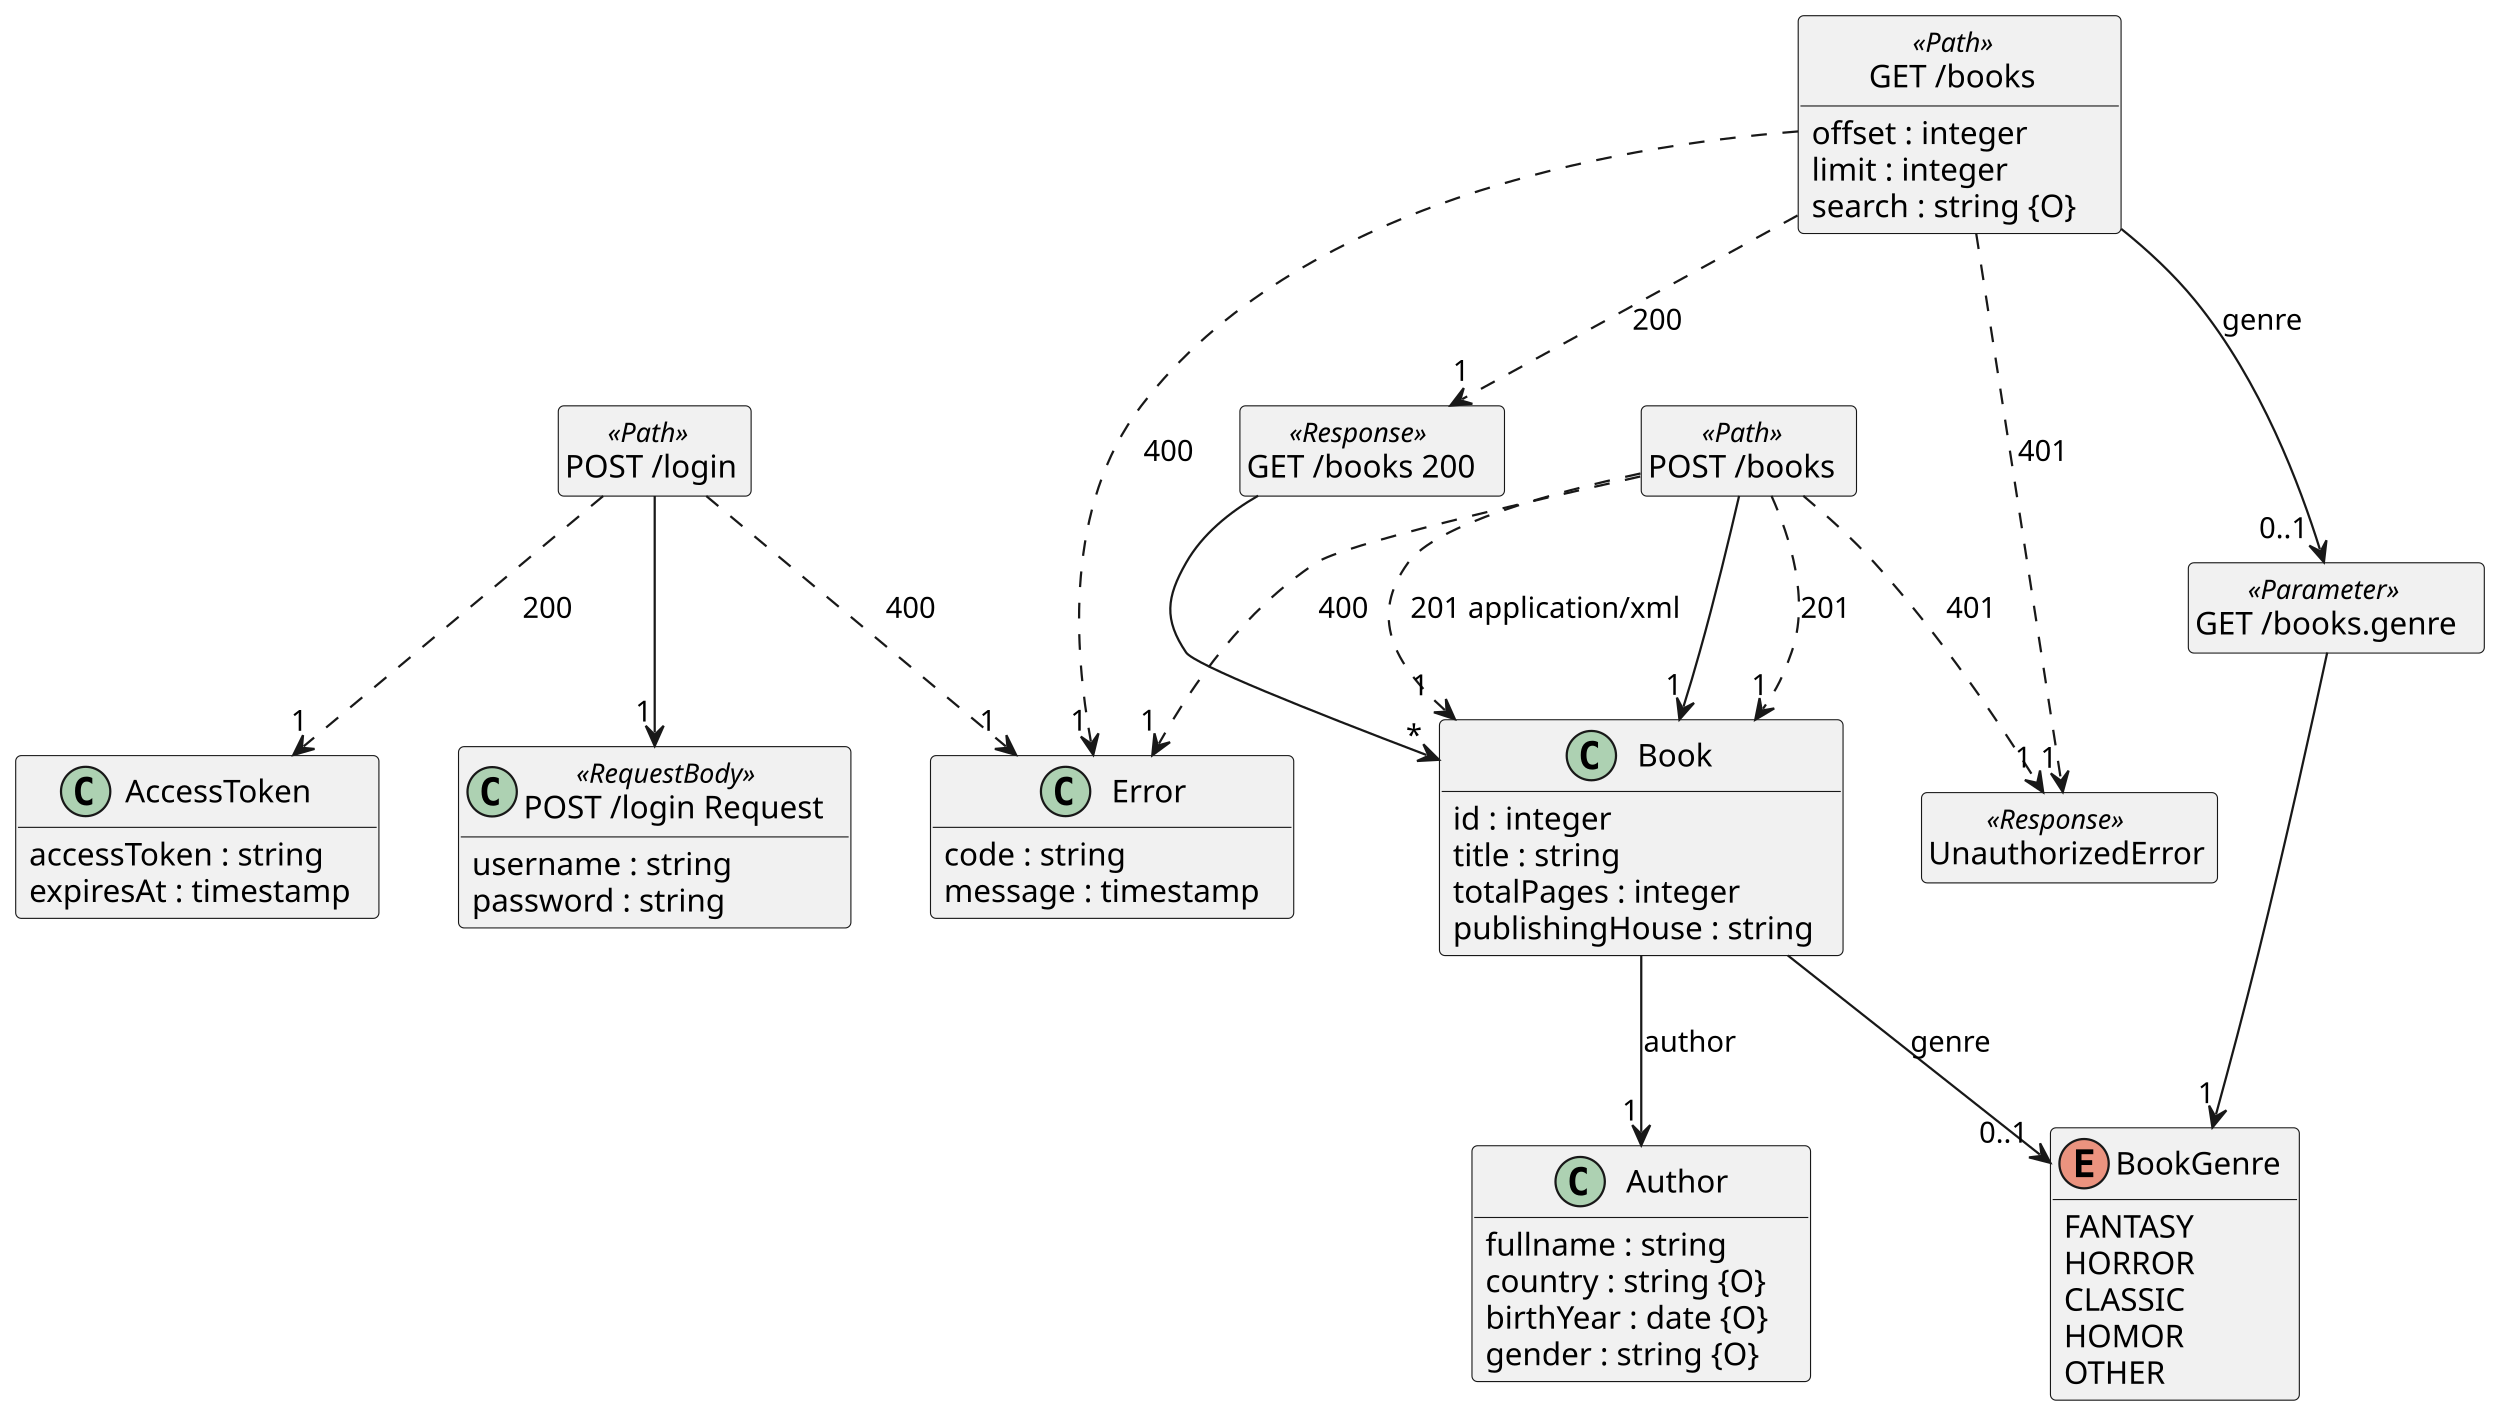
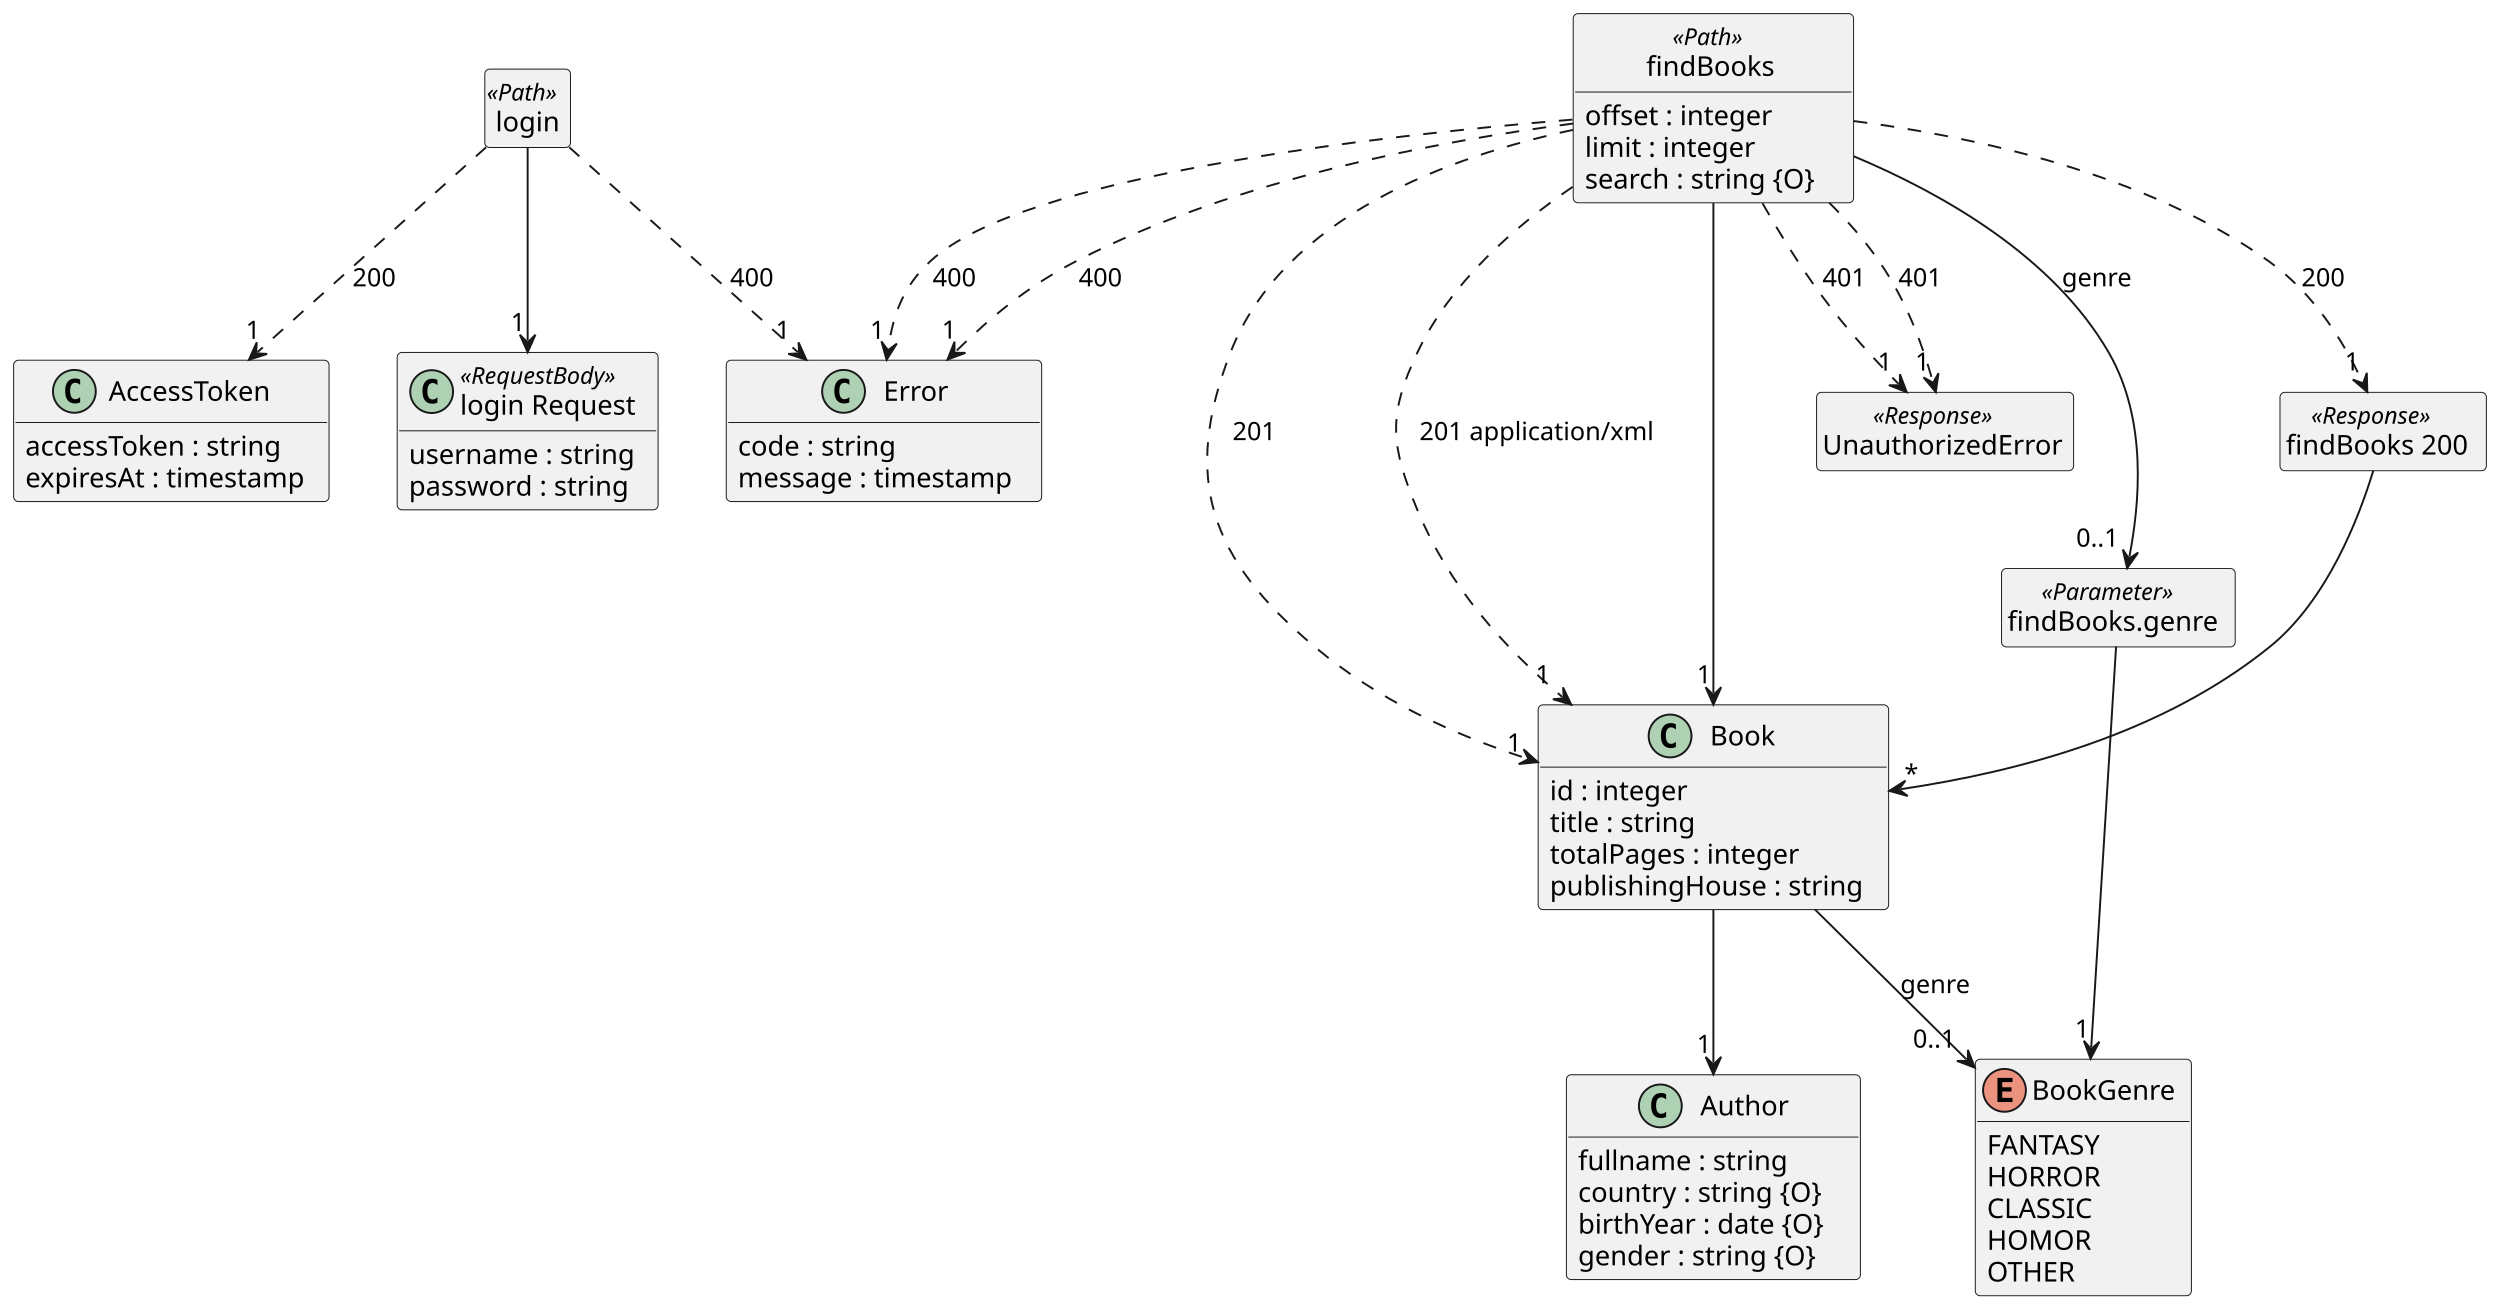
- <svg xmlns="http://www.w3.org/2000/svg" contentStyleType="text/css" height="631px" preserveAspectRatio="none" style="width:1115px;height:631px;background:#FFFFFF;" version="1.1" viewBox="0 0 1115 631" width="1115px" zoomAndPan="magnify">
+ <svg xmlns="http://www.w3.org/2000/svg" contentStyleType="text/css" height="672px" preserveAspectRatio="none" style="width:1284px;height:672px;background:#FFFFFF;" version="1.1" viewBox="0 0 1284 672" width="1284px" zoomAndPan="magnify">
  <defs />
  <g>
    <g id="elem_AccessToken">
-       <rect codeLine="8" fill="#F1F1F1" height="72.594" id="AccessToken" rx="2.5" ry="2.5" style="stroke:#181818;stroke-width:0.5;" width="162" x="7" y="337" />
-       <ellipse cx="38.2" cy="353" fill="#ADD1B2" rx="11" ry="11" style="stroke:#181818;stroke-width:1.0;" />
-       <path d="M41.169,358.641 Q40.591,358.938 39.95,359.078 Q39.309,359.234 38.606,359.234 Q36.106,359.234 34.778,357.594 Q33.466,355.938 33.466,352.812 Q33.466,349.688 34.778,348.031 Q36.106,346.375 38.606,346.375 Q39.309,346.375 39.95,346.531 Q40.606,346.688 41.169,346.984 L41.169,349.703 Q40.544,349.125 39.95,348.859 Q39.356,348.578 38.731,348.578 Q37.388,348.578 36.7,349.656 Q36.013,350.719 36.013,352.812 Q36.013,354.906 36.7,355.984 Q37.388,357.047 38.731,357.047 Q39.356,357.047 39.95,356.781 Q40.544,356.5 41.169,355.922 L41.169,358.641 Z " fill="#000000" />
-       <text fill="#000000" font-family="sans-serif" font-size="14" lengthAdjust="spacing" textLength="94" x="55.8" y="357.847">AccessToken</text>
-       <line style="stroke:#181818;stroke-width:0.5;" x1="8" x2="168" y1="369" y2="369" />
-       <text fill="#000000" font-family="sans-serif" font-size="14" lengthAdjust="spacing" textLength="145" x="13" y="385.995">accessToken : string</text>
-       <text fill="#000000" font-family="sans-serif" font-size="14" lengthAdjust="spacing" textLength="150" x="13" y="402.292">expiresAt : timestamp</text>
+       <rect codeLine="8" fill="#F1F1F1" height="72.594" id="AccessToken" rx="2.5" ry="2.5" style="stroke:#181818;stroke-width:0.5;" width="162" x="7" y="185" />
+       <ellipse cx="38.2" cy="201" fill="#ADD1B2" rx="11" ry="11" style="stroke:#181818;stroke-width:1.0;" />
+       <path d="M41.169,206.641 Q40.591,206.938 39.95,207.078 Q39.309,207.234 38.606,207.234 Q36.106,207.234 34.778,205.594 Q33.466,203.938 33.466,200.812 Q33.466,197.688 34.778,196.031 Q36.106,194.375 38.606,194.375 Q39.309,194.375 39.95,194.531 Q40.606,194.688 41.169,194.984 L41.169,197.703 Q40.544,197.125 39.95,196.859 Q39.356,196.578 38.731,196.578 Q37.388,196.578 36.7,197.656 Q36.013,198.719 36.013,200.812 Q36.013,202.906 36.7,203.984 Q37.388,205.047 38.731,205.047 Q39.356,205.047 39.95,204.781 Q40.544,204.5 41.169,203.922 L41.169,206.641 Z " fill="#000000" />
+       <text fill="#000000" font-family="sans-serif" font-size="14" lengthAdjust="spacing" textLength="94" x="55.8" y="205.847">AccessToken</text>
+       <line style="stroke:#181818;stroke-width:0.5;" x1="8" x2="168" y1="217" y2="217" />
+       <text fill="#000000" font-family="sans-serif" font-size="14" lengthAdjust="spacing" textLength="145" x="13" y="233.995">accessToken : string</text>
+       <text fill="#000000" font-family="sans-serif" font-size="14" lengthAdjust="spacing" textLength="150" x="13" y="250.292">expiresAt : timestamp</text>
    </g>
    <g id="elem_Error">
-       <rect codeLine="13" fill="#F1F1F1" height="72.594" id="Error" rx="2.5" ry="2.5" style="stroke:#181818;stroke-width:0.5;" width="162" x="415" y="337" />
-       <ellipse cx="475.25" cy="353" fill="#ADD1B2" rx="11" ry="11" style="stroke:#181818;stroke-width:1.0;" />
-       <path d="M478.219,358.641 Q477.641,358.938 477,359.078 Q476.359,359.234 475.656,359.234 Q473.156,359.234 471.828,357.594 Q470.516,355.938 470.516,352.812 Q470.516,349.688 471.828,348.031 Q473.156,346.375 475.656,346.375 Q476.359,346.375 477,346.531 Q477.656,346.688 478.219,346.984 L478.219,349.703 Q477.594,349.125 477,348.859 Q476.406,348.578 475.781,348.578 Q474.438,348.578 473.75,349.656 Q473.062,350.719 473.062,352.812 Q473.062,354.906 473.75,355.984 Q474.438,357.047 475.781,357.047 Q476.406,357.047 477,356.781 Q477.594,356.5 478.219,355.922 L478.219,358.641 Z " fill="#000000" />
-       <text fill="#000000" font-family="sans-serif" font-size="14" lengthAdjust="spacing" textLength="33" x="495.75" y="357.847">Error</text>
-       <line style="stroke:#181818;stroke-width:0.5;" x1="416" x2="576" y1="369" y2="369" />
-       <text fill="#000000" font-family="sans-serif" font-size="14" lengthAdjust="spacing" textLength="87" x="421" y="385.995">code : string</text>
-       <text fill="#000000" font-family="sans-serif" font-size="14" lengthAdjust="spacing" textLength="150" x="421" y="402.292">message : timestamp</text>
+       <rect codeLine="13" fill="#F1F1F1" height="72.594" id="Error" rx="2.5" ry="2.5" style="stroke:#181818;stroke-width:0.5;" width="162" x="373" y="185" />
+       <ellipse cx="433.25" cy="201" fill="#ADD1B2" rx="11" ry="11" style="stroke:#181818;stroke-width:1.0;" />
+       <path d="M436.219,206.641 Q435.641,206.938 435,207.078 Q434.359,207.234 433.656,207.234 Q431.156,207.234 429.828,205.594 Q428.516,203.938 428.516,200.812 Q428.516,197.688 429.828,196.031 Q431.156,194.375 433.656,194.375 Q434.359,194.375 435,194.531 Q435.656,194.688 436.219,194.984 L436.219,197.703 Q435.594,197.125 435,196.859 Q434.406,196.578 433.781,196.578 Q432.438,196.578 431.75,197.656 Q431.062,198.719 431.062,200.812 Q431.062,202.906 431.75,203.984 Q432.438,205.047 433.781,205.047 Q434.406,205.047 435,204.781 Q435.594,204.5 436.219,203.922 L436.219,206.641 Z " fill="#000000" />
+       <text fill="#000000" font-family="sans-serif" font-size="14" lengthAdjust="spacing" textLength="33" x="453.75" y="205.847">Error</text>
+       <line style="stroke:#181818;stroke-width:0.5;" x1="374" x2="534" y1="217" y2="217" />
+       <text fill="#000000" font-family="sans-serif" font-size="14" lengthAdjust="spacing" textLength="87" x="379" y="233.995">code : string</text>
+       <text fill="#000000" font-family="sans-serif" font-size="14" lengthAdjust="spacing" textLength="150" x="379" y="250.292">message : timestamp</text>
    </g>
    <g id="elem_Author">
-       <rect codeLine="18" fill="#F1F1F1" height="105.188" id="Author" rx="2.5" ry="2.5" style="stroke:#181818;stroke-width:0.5;" width="151" x="656.5" y="511" />
-       <ellipse cx="704.75" cy="527" fill="#ADD1B2" rx="11" ry="11" style="stroke:#181818;stroke-width:1.0;" />
-       <path d="M707.719,532.641 Q707.141,532.938 706.5,533.078 Q705.859,533.234 705.156,533.234 Q702.656,533.234 701.328,531.594 Q700.016,529.938 700.016,526.812 Q700.016,523.688 701.328,522.031 Q702.656,520.375 705.156,520.375 Q705.859,520.375 706.5,520.531 Q707.156,520.688 707.719,520.984 L707.719,523.703 Q707.094,523.125 706.5,522.859 Q705.906,522.578 705.281,522.578 Q703.938,522.578 703.25,523.656 Q702.562,524.719 702.562,526.812 Q702.562,528.906 703.25,529.984 Q703.938,531.047 705.281,531.047 Q705.906,531.047 706.5,530.781 Q707.094,530.5 707.719,529.922 L707.719,532.641 Z " fill="#000000" />
-       <text fill="#000000" font-family="sans-serif" font-size="14" lengthAdjust="spacing" textLength="46" x="725.25" y="531.847">Author</text>
-       <line style="stroke:#181818;stroke-width:0.5;" x1="657.5" x2="806.5" y1="543" y2="543" />
-       <text fill="#000000" font-family="sans-serif" font-size="14" lengthAdjust="spacing" textLength="110" x="662.5" y="559.995">fullname : string</text>
-       <text fill="#000000" font-family="sans-serif" font-size="14" lengthAdjust="spacing" textLength="137" x="662.5" y="576.292">country : string {O}</text>
-       <text fill="#000000" font-family="sans-serif" font-size="14" lengthAdjust="spacing" textLength="139" x="662.5" y="592.589">birthYear : date {O}</text>
-       <text fill="#000000" font-family="sans-serif" font-size="14" lengthAdjust="spacing" textLength="135" x="662.5" y="608.886">gender : string {O}</text>
+       <rect codeLine="18" fill="#F1F1F1" height="105.188" id="Author" rx="2.5" ry="2.5" style="stroke:#181818;stroke-width:0.5;" width="151" x="804.5" y="552" />
+       <ellipse cx="852.75" cy="568" fill="#ADD1B2" rx="11" ry="11" style="stroke:#181818;stroke-width:1.0;" />
+       <path d="M855.719,573.641 Q855.141,573.938 854.5,574.078 Q853.859,574.234 853.156,574.234 Q850.656,574.234 849.328,572.594 Q848.016,570.938 848.016,567.812 Q848.016,564.688 849.328,563.031 Q850.656,561.375 853.156,561.375 Q853.859,561.375 854.5,561.531 Q855.156,561.688 855.719,561.984 L855.719,564.703 Q855.094,564.125 854.5,563.859 Q853.906,563.578 853.281,563.578 Q851.938,563.578 851.25,564.656 Q850.562,565.719 850.562,567.812 Q850.562,569.906 851.25,570.984 Q851.938,572.047 853.281,572.047 Q853.906,572.047 854.5,571.781 Q855.094,571.5 855.719,570.922 L855.719,573.641 Z " fill="#000000" />
+       <text fill="#000000" font-family="sans-serif" font-size="14" lengthAdjust="spacing" textLength="46" x="873.25" y="572.847">Author</text>
+       <line style="stroke:#181818;stroke-width:0.5;" x1="805.5" x2="954.5" y1="584" y2="584" />
+       <text fill="#000000" font-family="sans-serif" font-size="14" lengthAdjust="spacing" textLength="110" x="810.5" y="600.995">fullname : string</text>
+       <text fill="#000000" font-family="sans-serif" font-size="14" lengthAdjust="spacing" textLength="137" x="810.5" y="617.292">country : string {O}</text>
+       <text fill="#000000" font-family="sans-serif" font-size="14" lengthAdjust="spacing" textLength="139" x="810.5" y="633.589">birthYear : date {O}</text>
+       <text fill="#000000" font-family="sans-serif" font-size="14" lengthAdjust="spacing" textLength="135" x="810.5" y="649.886">gender : string {O}</text>
    </g>
    <g id="elem_BookGenre">
-       <rect codeLine="25" fill="#F1F1F1" height="121.484" id="BookGenre" rx="2.5" ry="2.5" style="stroke:#181818;stroke-width:0.5;" width="111" x="914.5" y="503" />
-       <ellipse cx="929.5" cy="519" fill="#EB937F" rx="11" ry="11" style="stroke:#181818;stroke-width:1.0;" />
-       <path d="M933.609,525 L925.891,525 L925.891,512.609 L933.609,512.609 L933.609,514.766 L928.344,514.766 L928.344,517.438 L933.109,517.438 L933.109,519.594 L928.344,519.594 L928.344,522.844 L933.609,522.844 L933.609,525 Z " fill="#000000" />
-       <text fill="#000000" font-family="sans-serif" font-size="14" lengthAdjust="spacing" textLength="79" x="943.5" y="523.847">BookGenre</text>
-       <line style="stroke:#181818;stroke-width:0.5;" x1="915.5" x2="1024.5" y1="535" y2="535" />
-       <text fill="#000000" font-family="sans-serif" font-size="14" lengthAdjust="spacing" textLength="63" x="920.5" y="551.995">FANTASY</text>
-       <text fill="#000000" font-family="sans-serif" font-size="14" lengthAdjust="spacing" textLength="62" x="920.5" y="568.292">HORROR</text>
-       <text fill="#000000" font-family="sans-serif" font-size="14" lengthAdjust="spacing" textLength="57" x="920.5" y="584.589">CLASSIC</text>
-       <text fill="#000000" font-family="sans-serif" font-size="14" lengthAdjust="spacing" textLength="54" x="920.5" y="600.886">HOMOR</text>
-       <text fill="#000000" font-family="sans-serif" font-size="14" lengthAdjust="spacing" textLength="49" x="920.5" y="617.183">OTHER</text>
+       <rect codeLine="25" fill="#F1F1F1" height="121.484" id="BookGenre" rx="2.5" ry="2.5" style="stroke:#181818;stroke-width:0.5;" width="111" x="1014.5" y="544" />
+       <ellipse cx="1029.5" cy="560" fill="#EB937F" rx="11" ry="11" style="stroke:#181818;stroke-width:1.0;" />
+       <path d="M1033.609,566 L1025.891,566 L1025.891,553.609 L1033.609,553.609 L1033.609,555.766 L1028.344,555.766 L1028.344,558.438 L1033.109,558.438 L1033.109,560.594 L1028.344,560.594 L1028.344,563.844 L1033.609,563.844 L1033.609,566 Z " fill="#000000" />
+       <text fill="#000000" font-family="sans-serif" font-size="14" lengthAdjust="spacing" textLength="79" x="1043.5" y="564.847">BookGenre</text>
+       <line style="stroke:#181818;stroke-width:0.5;" x1="1015.5" x2="1124.5" y1="576" y2="576" />
+       <text fill="#000000" font-family="sans-serif" font-size="14" lengthAdjust="spacing" textLength="63" x="1020.5" y="592.995">FANTASY</text>
+       <text fill="#000000" font-family="sans-serif" font-size="14" lengthAdjust="spacing" textLength="62" x="1020.5" y="609.292">HORROR</text>
+       <text fill="#000000" font-family="sans-serif" font-size="14" lengthAdjust="spacing" textLength="57" x="1020.5" y="625.589">CLASSIC</text>
+       <text fill="#000000" font-family="sans-serif" font-size="14" lengthAdjust="spacing" textLength="54" x="1020.5" y="641.886">HOMOR</text>
+       <text fill="#000000" font-family="sans-serif" font-size="14" lengthAdjust="spacing" textLength="49" x="1020.5" y="658.183">OTHER</text>
    </g>
    <g id="elem_Book">
-       <rect codeLine="33" fill="#F1F1F1" height="105.188" id="Book" rx="2.5" ry="2.5" style="stroke:#181818;stroke-width:0.5;" width="180" x="642" y="321" />
-       <ellipse cx="709.75" cy="337" fill="#ADD1B2" rx="11" ry="11" style="stroke:#181818;stroke-width:1.0;" />
-       <path d="M712.719,342.641 Q712.141,342.938 711.5,343.078 Q710.859,343.234 710.156,343.234 Q707.656,343.234 706.328,341.594 Q705.016,339.938 705.016,336.812 Q705.016,333.688 706.328,332.031 Q707.656,330.375 710.156,330.375 Q710.859,330.375 711.5,330.531 Q712.156,330.688 712.719,330.984 L712.719,333.703 Q712.094,333.125 711.5,332.859 Q710.906,332.578 710.281,332.578 Q708.938,332.578 708.25,333.656 Q707.562,334.719 707.562,336.812 Q707.562,338.906 708.25,339.984 Q708.938,341.047 710.281,341.047 Q710.906,341.047 711.5,340.781 Q712.094,340.5 712.719,339.922 L712.719,342.641 Z " fill="#000000" />
-       <text fill="#000000" font-family="sans-serif" font-size="14" lengthAdjust="spacing" textLength="36" x="730.25" y="341.847">Book</text>
-       <line style="stroke:#181818;stroke-width:0.5;" x1="643" x2="821" y1="353" y2="353" />
-       <text fill="#000000" font-family="sans-serif" font-size="14" lengthAdjust="spacing" textLength="74" x="648" y="369.995">id : integer</text>
-       <text fill="#000000" font-family="sans-serif" font-size="14" lengthAdjust="spacing" textLength="77" x="648" y="386.292">title : string</text>
-       <text fill="#000000" font-family="sans-serif" font-size="14" lengthAdjust="spacing" textLength="135" x="648" y="402.589">totalPages : integer</text>
-       <text fill="#000000" font-family="sans-serif" font-size="14" lengthAdjust="spacing" textLength="168" x="648" y="418.886">publishingHouse : string</text>
+       <rect codeLine="33" fill="#F1F1F1" height="105.188" id="Book" rx="2.5" ry="2.5" style="stroke:#181818;stroke-width:0.5;" width="180" x="790" y="362" />
+       <ellipse cx="857.75" cy="378" fill="#ADD1B2" rx="11" ry="11" style="stroke:#181818;stroke-width:1.0;" />
+       <path d="M860.719,383.641 Q860.141,383.938 859.5,384.078 Q858.859,384.234 858.156,384.234 Q855.656,384.234 854.328,382.594 Q853.016,380.938 853.016,377.812 Q853.016,374.688 854.328,373.031 Q855.656,371.375 858.156,371.375 Q858.859,371.375 859.5,371.531 Q860.156,371.688 860.719,371.984 L860.719,374.703 Q860.094,374.125 859.5,373.859 Q858.906,373.578 858.281,373.578 Q856.938,373.578 856.25,374.656 Q855.562,375.719 855.562,377.812 Q855.562,379.906 856.25,380.984 Q856.938,382.047 858.281,382.047 Q858.906,382.047 859.5,381.781 Q860.094,381.5 860.719,380.922 L860.719,383.641 Z " fill="#000000" />
+       <text fill="#000000" font-family="sans-serif" font-size="14" lengthAdjust="spacing" textLength="36" x="878.25" y="382.847">Book</text>
+       <line style="stroke:#181818;stroke-width:0.5;" x1="791" x2="969" y1="394" y2="394" />
+       <text fill="#000000" font-family="sans-serif" font-size="14" lengthAdjust="spacing" textLength="74" x="796" y="410.995">id : integer</text>
+       <text fill="#000000" font-family="sans-serif" font-size="14" lengthAdjust="spacing" textLength="77" x="796" y="427.292">title : string</text>
+       <text fill="#000000" font-family="sans-serif" font-size="14" lengthAdjust="spacing" textLength="135" x="796" y="443.589">totalPages : integer</text>
+       <text fill="#000000" font-family="sans-serif" font-size="14" lengthAdjust="spacing" textLength="168" x="796" y="459.886">publishingHouse : string</text>
    </g>
    <g id="elem_UnauthorizedError">
-       <rect codeLine="40" fill="#F1F1F1" height="40.266" id="UnauthorizedError" rx="2.5" ry="2.5" style="stroke:#181818;stroke-width:0.5;" width="132" x="857" y="353.5" />
-       <text fill="#000000" font-family="sans-serif" font-size="12" font-style="italic" lengthAdjust="spacing" textLength="74" x="886" y="369.639">«Response»</text>
-       <text fill="#000000" font-family="sans-serif" font-size="14" lengthAdjust="spacing" textLength="126" x="860" y="385.464">UnauthorizedError</text>
+       <rect codeLine="40" fill="#F1F1F1" height="40.266" id="UnauthorizedError" rx="2.5" ry="2.5" style="stroke:#181818;stroke-width:0.5;" width="132" x="933" y="201.5" />
+       <text fill="#000000" font-family="sans-serif" font-size="12" font-style="italic" lengthAdjust="spacing" textLength="74" x="962" y="217.639">«Response»</text>
+       <text fill="#000000" font-family="sans-serif" font-size="14" lengthAdjust="spacing" textLength="126" x="936" y="233.464">UnauthorizedError</text>
    </g>
-     <g id="elem_POST /login">
-       <rect codeLine="43" fill="#F1F1F1" height="40.266" id="POST /login" rx="2.5" ry="2.5" style="stroke:#181818;stroke-width:0.5;" width="86" x="249" y="181" />
-       <text fill="#000000" font-family="sans-serif" font-size="12" font-style="italic" lengthAdjust="spacing" textLength="42" x="271" y="197.139">«Path»</text>
-       <text fill="#000000" font-family="sans-serif" font-size="14" lengthAdjust="spacing" textLength="80" x="252" y="212.964">POST /login</text>
+     <g id="elem_login">
+       <rect codeLine="43" fill="#F1F1F1" height="40.266" id="login" rx="2.5" ry="2.5" style="stroke:#181818;stroke-width:0.5;" width="44" x="249" y="35.5" />
+       <text fill="#000000" font-family="sans-serif" font-size="12" font-style="italic" lengthAdjust="spacing" textLength="42" x="250" y="51.639">«Path»</text>
+       <text fill="#000000" font-family="sans-serif" font-size="14" lengthAdjust="spacing" textLength="33" x="254.5" y="67.464">login</text>
    </g>
-     <g id="elem_POST /login Request">
-       <rect codeLine="46" fill="#F1F1F1" height="80.859" id="POST /login Request" rx="2.5" ry="2.5" style="stroke:#181818;stroke-width:0.5;" width="175" x="204.5" y="333" />
-       <ellipse cx="219.5" cy="353.133" fill="#ADD1B2" rx="11" ry="11" style="stroke:#181818;stroke-width:1.0;" />
-       <path d="M222.469,358.773 Q221.891,359.07 221.25,359.211 Q220.609,359.367 219.906,359.367 Q217.406,359.367 216.078,357.727 Q214.766,356.07 214.766,352.945 Q214.766,349.82 216.078,348.164 Q217.406,346.508 219.906,346.508 Q220.609,346.508 221.25,346.664 Q221.906,346.82 222.469,347.117 L222.469,349.836 Q221.844,349.258 221.25,348.992 Q220.656,348.711 220.031,348.711 Q218.688,348.711 218,349.789 Q217.312,350.852 217.312,352.945 Q217.312,355.039 218,356.117 Q218.688,357.18 220.031,357.18 Q220.656,357.18 221.25,356.914 Q221.844,356.633 222.469,356.055 L222.469,358.773 Z " fill="#000000" />
-       <text fill="#000000" font-family="sans-serif" font-size="12" font-style="italic" lengthAdjust="spacing" textLength="96" x="257" y="349.139">«RequestBody»</text>
-       <text fill="#000000" font-family="sans-serif" font-size="14" lengthAdjust="spacing" textLength="143" x="233.5" y="364.964">POST /login Request</text>
-       <line style="stroke:#181818;stroke-width:0.5;" x1="205.5" x2="378.5" y1="373.266" y2="373.266" />
-       <text fill="#000000" font-family="sans-serif" font-size="14" lengthAdjust="spacing" textLength="122" x="210.5" y="390.261">username : string</text>
-       <text fill="#000000" font-family="sans-serif" font-size="14" lengthAdjust="spacing" textLength="119" x="210.5" y="406.558">password : string</text>
+     <g id="elem_login Request">
+       <rect codeLine="46" fill="#F1F1F1" height="80.859" id="login Request" rx="2.5" ry="2.5" style="stroke:#181818;stroke-width:0.5;" width="134" x="204" y="181" />
+       <ellipse cx="221.7" cy="201.133" fill="#ADD1B2" rx="11" ry="11" style="stroke:#181818;stroke-width:1.0;" />
+       <path d="M224.669,206.773 Q224.091,207.07 223.45,207.211 Q222.809,207.367 222.106,207.367 Q219.606,207.367 218.278,205.727 Q216.966,204.07 216.966,200.945 Q216.966,197.82 218.278,196.164 Q219.606,194.508 222.106,194.508 Q222.809,194.508 223.45,194.664 Q224.106,194.82 224.669,195.117 L224.669,197.836 Q224.044,197.258 223.45,196.992 Q222.856,196.711 222.231,196.711 Q220.887,196.711 220.2,197.789 Q219.512,198.852 219.512,200.945 Q219.512,203.039 220.2,204.117 Q220.887,205.18 222.231,205.18 Q222.856,205.18 223.45,204.914 Q224.044,204.633 224.669,204.055 L224.669,206.773 Z " fill="#000000" />
+       <text fill="#000000" font-family="sans-serif" font-size="12" font-style="italic" lengthAdjust="spacing" textLength="96" x="236.3" y="197.139">«RequestBody»</text>
+       <text fill="#000000" font-family="sans-serif" font-size="14" lengthAdjust="spacing" textLength="96" x="236.3" y="212.964">login Request</text>
+       <line style="stroke:#181818;stroke-width:0.5;" x1="205" x2="337" y1="221.266" y2="221.266" />
+       <text fill="#000000" font-family="sans-serif" font-size="14" lengthAdjust="spacing" textLength="122" x="210" y="238.261">username : string</text>
+       <text fill="#000000" font-family="sans-serif" font-size="14" lengthAdjust="spacing" textLength="119" x="210" y="254.558">password : string</text>
    </g>
-     <g id="elem_GET /books">
-       <rect codeLine="51" fill="#F1F1F1" height="97.156" id="GET /books" rx="2.5" ry="2.5" style="stroke:#181818;stroke-width:0.5;" width="144" x="802" y="7" />
-       <text fill="#000000" font-family="sans-serif" font-size="12" font-style="italic" lengthAdjust="spacing" textLength="42" x="853" y="23.139">«Path»</text>
-       <text fill="#000000" font-family="sans-serif" font-size="14" lengthAdjust="spacing" textLength="81" x="833.5" y="38.964">GET /books</text>
-       <line style="stroke:#181818;stroke-width:0.5;" x1="803" x2="945" y1="47.266" y2="47.266" />
-       <text fill="#000000" font-family="sans-serif" font-size="14" lengthAdjust="spacing" textLength="101" x="808" y="64.261">offset : integer</text>
-       <text fill="#000000" font-family="sans-serif" font-size="14" lengthAdjust="spacing" textLength="89" x="808" y="80.558">limit : integer</text>
-       <text fill="#000000" font-family="sans-serif" font-size="14" lengthAdjust="spacing" textLength="132" x="808" y="96.855">search : string {O}</text>
+     <g id="elem_findBooks">
+       <rect codeLine="63" fill="#F1F1F1" height="97.156" id="findBooks" rx="2.5" ry="2.5" style="stroke:#181818;stroke-width:0.5;" width="144" x="808" y="7" />
+       <text fill="#000000" font-family="sans-serif" font-size="12" font-style="italic" lengthAdjust="spacing" textLength="42" x="859" y="23.139">«Path»</text>
+       <text fill="#000000" font-family="sans-serif" font-size="14" lengthAdjust="spacing" textLength="69" x="845.5" y="38.964">findBooks</text>
+       <line style="stroke:#181818;stroke-width:0.5;" x1="809" x2="951" y1="47.266" y2="47.266" />
+       <text fill="#000000" font-family="sans-serif" font-size="14" lengthAdjust="spacing" textLength="101" x="814" y="64.261">offset : integer</text>
+       <text fill="#000000" font-family="sans-serif" font-size="14" lengthAdjust="spacing" textLength="89" x="814" y="80.558">limit : integer</text>
+       <text fill="#000000" font-family="sans-serif" font-size="14" lengthAdjust="spacing" textLength="132" x="814" y="96.855">search : string {O}</text>
    </g>
-     <g id="elem_GET /books.genre">
-       <rect codeLine="57" fill="#F1F1F1" height="40.266" id="GET /books.genre" rx="2.5" ry="2.5" style="stroke:#181818;stroke-width:0.5;" width="132" x="976" y="251" />
-       <text fill="#000000" font-family="sans-serif" font-size="12" font-style="italic" lengthAdjust="spacing" textLength="79" x="1002.5" y="267.139">«Parameter»</text>
-       <text fill="#000000" font-family="sans-serif" font-size="14" lengthAdjust="spacing" textLength="126" x="979" y="282.964">GET /books.genre</text>
+     <g id="elem_findBooks.genre">
+       <rect codeLine="57" fill="#F1F1F1" height="40.266" id="findBooks.genre" rx="2.5" ry="2.5" style="stroke:#181818;stroke-width:0.5;" width="120" x="1028" y="292" />
+       <text fill="#000000" font-family="sans-serif" font-size="12" font-style="italic" lengthAdjust="spacing" textLength="79" x="1048.5" y="308.139">«Parameter»</text>
+       <text fill="#000000" font-family="sans-serif" font-size="14" lengthAdjust="spacing" textLength="114" x="1031" y="323.964">findBooks.genre</text>
    </g>
-     <g id="elem_GET /books 200">
-       <rect codeLine="60" fill="#F1F1F1" height="40.266" id="GET /books 200" rx="2.5" ry="2.5" style="stroke:#181818;stroke-width:0.5;" width="118" x="553" y="181" />
-       <text fill="#000000" font-family="sans-serif" font-size="12" font-style="italic" lengthAdjust="spacing" textLength="74" x="575" y="197.139">«Response»</text>
-       <text fill="#000000" font-family="sans-serif" font-size="14" lengthAdjust="spacing" textLength="112" x="556" y="212.964">GET /books 200</text>
-     </g>
-     <g id="elem_POST /books">
-       <rect codeLine="63" fill="#F1F1F1" height="40.266" id="POST /books" rx="2.5" ry="2.5" style="stroke:#181818;stroke-width:0.5;" width="96" x="732" y="181" />
-       <text fill="#000000" font-family="sans-serif" font-size="12" font-style="italic" lengthAdjust="spacing" textLength="42" x="759" y="197.139">«Path»</text>
-       <text fill="#000000" font-family="sans-serif" font-size="14" lengthAdjust="spacing" textLength="90" x="735" y="212.964">POST /books</text>
+     <g id="elem_findBooks 200">
+       <rect codeLine="60" fill="#F1F1F1" height="40.266" id="findBooks 200" rx="2.5" ry="2.5" style="stroke:#181818;stroke-width:0.5;" width="106" x="1171" y="201.5" />
+       <text fill="#000000" font-family="sans-serif" font-size="12" font-style="italic" lengthAdjust="spacing" textLength="74" x="1187" y="217.639">«Response»</text>
+       <text fill="#000000" font-family="sans-serif" font-size="14" lengthAdjust="spacing" textLength="100" x="1174" y="233.464">findBooks 200</text>
    </g>
    <g id="link_Book_BookGenre">
-       <path codeLine="66" d="M797.35,426.12 C834.09,455.14 874.752,487.26 909.762,514.92 " fill="none" id="Book-to-BookGenre" style="stroke:#181818;stroke-width:1.0;" />
-       <polygon fill="#181818" points="914.47,518.64,909.888,509.922,910.547,515.54,904.928,516.199,914.47,518.64" style="stroke:#181818;stroke-width:1.0;" />
-       <text fill="#000000" font-family="sans-serif" font-size="13" lengthAdjust="spacing" textLength="37" x="852" y="469.067">genre</text>
-       <text fill="#000000" font-family="sans-serif" font-size="13" lengthAdjust="spacing" textLength="24" x="882.662" y="509.632">0..1</text>
+       <path codeLine="66" d="M932.17,467.12 C957.66,492.34 984.085,518.49 1010.025,544.16 " fill="none" id="Book-to-BookGenre" style="stroke:#181818;stroke-width:1.0;" />
+       <polygon fill="#181818" points="1014.29,548.38,1010.706,539.206,1010.736,544.863,1005.079,544.893,1014.29,548.38" style="stroke:#181818;stroke-width:1.0;" />
+       <text fill="#000000" font-family="sans-serif" font-size="13" lengthAdjust="spacing" textLength="37" x="976" y="510.067">genre</text>
+       <text fill="#000000" font-family="sans-serif" font-size="13" lengthAdjust="spacing" textLength="24" x="982.461" y="538.071">0..1</text>
    </g>
    <g id="link_Book_Author">
-       <path codeLine="68" d="M732,426.37 C732,452.67 732,478.52 732,504.8 " fill="none" id="Book-to-Author" style="stroke:#181818;stroke-width:1.0;" />
-       <polygon fill="#181818" points="732,510.8,736,501.8,732,505.8,728,501.8,732,510.8" style="stroke:#181818;stroke-width:1.0;" />
-       <text fill="#000000" font-family="sans-serif" font-size="13" lengthAdjust="spacing" textLength="42" x="733" y="469.067">author</text>
-       <text fill="#000000" font-family="sans-serif" font-size="13" lengthAdjust="spacing" textLength="8" x="723.462" y="499.774">1</text>
+       <path codeLine="68" d="M880,467.37 C880,493.67 880,519.52 880,545.8 " fill="none" id="Book-to-Author" style="stroke:#181818;stroke-width:1.0;" />
+       <polygon fill="#181818" points="880,551.8,884,542.8,880,546.8,876,542.8,880,551.8" style="stroke:#181818;stroke-width:1.0;" />
+       <text fill="#000000" font-family="sans-serif" font-size="13" lengthAdjust="spacing" textLength="8" x="871.462" y="540.774">1</text>
    </g>
-     <g id="link_POST /login_AccessToken">
-       <path codeLine="70" d="M269,221.23 C235.55,249.18 177.504,297.703 135.414,332.873 " fill="none" id="POST /login-to-AccessToken" style="stroke:#181818;stroke-width:1.0;stroke-dasharray:7.0,7.0;" />
-       <polygon fill="#181818" points="130.81,336.72,140.281,334.019,134.647,333.514,135.151,327.88,130.81,336.72" style="stroke:#181818;stroke-width:1.0;" />
-       <text fill="#000000" font-family="sans-serif" font-size="13" lengthAdjust="spacing" textLength="24" x="233" y="275.567">200</text>
-       <text fill="#000000" font-family="sans-serif" font-size="13" lengthAdjust="spacing" textLength="8" x="129.723" y="325.947">1</text>
+     <g id="link_login_AccessToken">
+       <path codeLine="70" d="M249.65,75.63 C219.86,102.33 169.728,147.256 132.298,180.796 " fill="none" id="login-to-AccessToken" style="stroke:#181818;stroke-width:1.0;stroke-dasharray:7.0,7.0;" />
+       <polygon fill="#181818" points="127.83,184.8,137.202,181.773,131.554,181.463,131.863,175.815,127.83,184.8" style="stroke:#181818;stroke-width:1.0;" />
+       <text fill="#000000" font-family="sans-serif" font-size="13" lengthAdjust="spacing" textLength="24" x="181" y="147.067">200</text>
+       <text fill="#000000" font-family="sans-serif" font-size="13" lengthAdjust="spacing" textLength="8" x="126.212" y="174.042">1</text>
    </g>
-     <g id="link_POST /login_Error">
-       <path codeLine="72" d="M315,221.23 C348.45,249.18 406.496,297.703 448.586,332.873 " fill="none" id="POST /login-to-Error" style="stroke:#181818;stroke-width:1.0;stroke-dasharray:7.0,7.0;" />
-       <polygon fill="#181818" points="453.19,336.72,448.849,327.88,449.353,333.514,443.719,334.019,453.19,336.72" style="stroke:#181818;stroke-width:1.0;" />
-       <text fill="#000000" font-family="sans-serif" font-size="13" lengthAdjust="spacing" textLength="24" x="395" y="275.567">400</text>
-       <text fill="#000000" font-family="sans-serif" font-size="13" lengthAdjust="spacing" textLength="8" x="436.852" y="325.947">1</text>
+     <g id="link_login_Error">
+       <path codeLine="72" d="M292.35,75.63 C322.14,102.33 372.272,147.256 409.702,180.796 " fill="none" id="login-to-Error" style="stroke:#181818;stroke-width:1.0;stroke-dasharray:7.0,7.0;" />
+       <polygon fill="#181818" points="414.17,184.8,410.137,175.815,410.446,181.463,404.798,181.773,414.17,184.8" style="stroke:#181818;stroke-width:1.0;" />
+       <text fill="#000000" font-family="sans-serif" font-size="13" lengthAdjust="spacing" textLength="24" x="375" y="147.067">400</text>
+       <text fill="#000000" font-family="sans-serif" font-size="13" lengthAdjust="spacing" textLength="8" x="398.363" y="174.042">1</text>
    </g>
-     <g id="link_POST /login_POST /login Request">
-       <path codeLine="74" d="M292,221.23 C292,248.14 292,291.66 292,326.71 " fill="none" id="POST /login-to-POST /login Request" style="stroke:#181818;stroke-width:1.0;" />
-       <polygon fill="#181818" points="292,332.71,296,323.71,292,327.71,288,323.71,292,332.71" style="stroke:#181818;stroke-width:1.0;" />
-       <text fill="#000000" font-family="sans-serif" font-size="13" lengthAdjust="spacing" textLength="8" x="283.337" y="321.801">1</text>
+     <g id="link_login_login Request">
+       <path codeLine="74" d="M271,75.63 C271,101.32 271,141.58 271,174.92 " fill="none" id="login-to-login Request" style="stroke:#181818;stroke-width:1.0;" />
+       <polygon fill="#181818" points="271,180.92,275,171.92,271,175.92,267,171.92,271,180.92" style="stroke:#181818;stroke-width:1.0;" />
+       <text fill="#000000" font-family="sans-serif" font-size="13" lengthAdjust="spacing" textLength="8" x="262.337" y="170.046">1</text>
    </g>
-     <g id="link_GET /books.genre_BookGenre">
-       <path codeLine="76" d="M1037.94,291.03 C1031.66,320.17 1019.06,377.58 1007,426 C1000.71,451.25 994.88,473.214 988.33,497.054 " fill="none" id="GET /books.genre-to-BookGenre" style="stroke:#181818;stroke-width:1.0;" />
-       <polygon fill="#181818" points="986.74,502.84,992.981,495.221,988.065,498.019,985.267,493.102,986.74,502.84" style="stroke:#181818;stroke-width:1.0;" />
-       <text fill="#000000" font-family="sans-serif" font-size="13" lengthAdjust="spacing" textLength="8" x="980.213" y="492.006">1</text>
+     <g id="link_findBooks.genre_BookGenre">
+       <path codeLine="76" d="M1086.82,332.06 C1084.2,374.35 1078.181,471.512 1074.071,537.782 " fill="none" id="findBooks.genre-to-BookGenre" style="stroke:#181818;stroke-width:1.0;" />
+       <polygon fill="#181818" points="1073.7,543.77,1078.249,535.035,1074.009,538.78,1070.265,534.54,1073.7,543.77" style="stroke:#181818;stroke-width:1.0;" />
+       <text fill="#000000" font-family="sans-serif" font-size="13" lengthAdjust="spacing" textLength="8" x="1065.665" y="532.928">1</text>
    </g>
-     <g id="link_GET /books_GET /books.genre">
-       <path codeLine="78" d="M946.04,102.06 C957.99,111.65 969.55,122.41 979,134 C1008.61,170.29 1025.94,217.053 1034.68,245.023 " fill="none" id="GET /books-to-GET /books.genre" style="stroke:#181818;stroke-width:1.0;" />
-       <polygon fill="#181818" points="1036.47,250.75,1037.604,240.967,1034.979,245.978,1029.968,243.353,1036.47,250.75" style="stroke:#181818;stroke-width:1.0;" />
-       <text fill="#000000" font-family="sans-serif" font-size="13" lengthAdjust="spacing" textLength="37" x="991" y="147.067">genre</text>
-       <text fill="#000000" font-family="sans-serif" font-size="13" lengthAdjust="spacing" textLength="24" x="1007.54" y="239.994">0..1</text>
+     <g id="link_findBooks_findBooks.genre">
+       <path codeLine="78" d="M952.17,80.31 C998.28,99.65 1054.57,131.89 1083,181 C1103.14,215.79 1098.831,259.159 1093.641,285.95 " fill="none" id="findBooks-to-findBooks.genre" style="stroke:#181818;stroke-width:1.0;" />
+       <polygon fill="#181818" points="1092.5,291.84,1098.139,283.765,1093.451,286.931,1090.285,282.243,1092.5,291.84" style="stroke:#181818;stroke-width:1.0;" />
+       <text fill="#000000" font-family="sans-serif" font-size="13" lengthAdjust="spacing" textLength="37" x="1059" y="147.067">genre</text>
+       <text fill="#000000" font-family="sans-serif" font-size="13" lengthAdjust="spacing" textLength="24" x="1066.297" y="280.762">0..1</text>
    </g>
-     <g id="link_GET /books 200_Book">
-       <path codeLine="80" d="M561.11,221.09 C548.39,228.43 536.3,238.21 529,251 C520.19,266.44 519.04,276.27 529,291 C532.6,296.33 583.653,316.714 636.203,336.734 " fill="none" id="GET /books 200-to-Book" style="stroke:#181818;stroke-width:1.0;" />
-       <polygon fill="#181818" points="641.81,338.87,634.824,331.928,637.138,337.09,631.976,339.404,641.81,338.87" style="stroke:#181818;stroke-width:1.0;" />
-       <text fill="#000000" font-family="sans-serif" font-size="13" lengthAdjust="spacing" textLength="7" x="627.051" y="332.446">*</text>
+     <g id="link_findBooks 200_Book">
+       <path codeLine="80" d="M1218.91,241.76 C1211.43,266.32 1195.09,308.44 1166,332 C1110.43,377 1037.205,396.281 976.255,405.311 " fill="none" id="findBooks 200-to-Book" style="stroke:#181818;stroke-width:1.0;" />
+       <polygon fill="#181818" points="970.32,406.19,979.809,408.828,975.266,405.457,978.637,400.914,970.32,406.19" style="stroke:#181818;stroke-width:1.0;" />
+       <text fill="#000000" font-family="sans-serif" font-size="13" lengthAdjust="spacing" textLength="7" x="978.09" y="401.945">*</text>
    </g>
-     <g id="link_GET /books_GET /books 200">
-       <path codeLine="82" d="M801.71,96.09 C751.28,123.72 691.462,156.477 652.122,178.027 " fill="none" id="GET /books-to-GET /books 200" style="stroke:#181818;stroke-width:1.0;stroke-dasharray:7.0,7.0;" />
-       <polygon fill="#181818" points="646.86,180.91,656.675,180.094,651.245,178.508,652.832,173.078,646.86,180.91" style="stroke:#181818;stroke-width:1.0;" />
-       <text fill="#000000" font-family="sans-serif" font-size="13" lengthAdjust="spacing" textLength="24" x="728" y="147.067">200</text>
-       <text fill="#000000" font-family="sans-serif" font-size="13" lengthAdjust="spacing" textLength="8" x="647.925" y="169.853">1</text>
+     <g id="link_findBooks_findBooks 200">
+       <path codeLine="82" d="M952.07,62.17 C1013.53,70.07 1101.72,88.94 1165,134 C1189.14,151.19 1203.876,176.14 1213.276,195.93 " fill="none" id="findBooks-to-findBooks 200" style="stroke:#181818;stroke-width:1.0;stroke-dasharray:7.0,7.0;" />
+       <polygon fill="#181818" points="1215.85,201.35,1215.602,191.504,1213.705,196.834,1208.375,194.937,1215.85,201.35" style="stroke:#181818;stroke-width:1.0;" />
+       <text fill="#000000" font-family="sans-serif" font-size="13" lengthAdjust="spacing" textLength="24" x="1182" y="147.067">200</text>
+       <text fill="#000000" font-family="sans-serif" font-size="13" lengthAdjust="spacing" textLength="8" x="1204.281" y="190.275">1</text>
    </g>
-     <g id="link_GET /books_UnauthorizedError">
-       <path codeLine="84" d="M881.39,104.15 C892.35,174.84 911.52,298.471 919.09,347.281 " fill="none" id="GET /books-to-UnauthorizedError" style="stroke:#181818;stroke-width:1.0;stroke-dasharray:7.0,7.0;" />
-       <polygon fill="#181818" points="920.01,353.21,922.583,343.703,919.244,348.269,914.678,344.929,920.01,353.21" style="stroke:#181818;stroke-width:1.0;" />
-       <text fill="#000000" font-family="sans-serif" font-size="13" lengthAdjust="spacing" textLength="24" x="900" y="205.567">401</text>
-       <text fill="#000000" font-family="sans-serif" font-size="13" lengthAdjust="spacing" textLength="8" x="910.044" y="342.442">1</text>
+     <g id="link_findBooks_UnauthorizedError">
+       <path codeLine="84" d="M905.2,104.4 C913.96,119.73 924.29,136.49 935,151 C948.44,169.21 961.765,183.73 975.085,197.16 " fill="none" id="findBooks-to-UnauthorizedError" style="stroke:#181818;stroke-width:1.0;stroke-dasharray:7.0,7.0;" />
+       <polygon fill="#181818" points="979.31,201.42,975.812,192.213,975.789,197.87,970.132,197.847,979.31,201.42" style="stroke:#181818;stroke-width:1.0;" />
+       <text fill="#000000" font-family="sans-serif" font-size="13" lengthAdjust="spacing" textLength="24" x="936" y="147.067">401</text>
+       <text fill="#000000" font-family="sans-serif" font-size="13" lengthAdjust="spacing" textLength="8" x="964.351" y="190.366">1</text>
    </g>
-     <g id="link_GET /books_Error">
-       <path codeLine="86" d="M801.95,58.62 C716.94,65.37 578.43,90.6 509,181 C474.7,225.66 478.951,288.906 486.531,330.756 " fill="none" id="GET /books-to-Error" style="stroke:#181818;stroke-width:1.0;stroke-dasharray:7.0,7.0;" />
-       <polygon fill="#181818" points="487.6,336.66,489.932,327.091,486.709,331.74,482.06,328.517,487.6,336.66" style="stroke:#181818;stroke-width:1.0;" />
-       <text fill="#000000" font-family="sans-serif" font-size="13" lengthAdjust="spacing" textLength="24" x="510" y="205.567">400</text>
-       <text fill="#000000" font-family="sans-serif" font-size="13" lengthAdjust="spacing" textLength="8" x="477.391" y="325.877">1</text>
+     <g id="link_findBooks_UnauthorizedError">
+       <path codeLine="94" d="M939.49,104.13 C948.81,113.37 957.75,123.47 965,134 C979.46,155 987.387,177.257 992.587,195.637 " fill="none" id="findBooks-to-UnauthorizedError-1" style="stroke:#181818;stroke-width:1.0;stroke-dasharray:7.0,7.0;" />
+       <polygon fill="#181818" points="994.22,201.41,995.619,191.661,992.859,196.599,987.921,193.839,994.22,201.41" style="stroke:#181818;stroke-width:1.0;" />
+       <text fill="#000000" font-family="sans-serif" font-size="13" lengthAdjust="spacing" textLength="24" x="975" y="147.067">401</text>
+       <text fill="#000000" font-family="sans-serif" font-size="13" lengthAdjust="spacing" textLength="8" x="983.641" y="190.353">1</text>
    </g>
-     <g id="link_POST /books_Book">
-       <path codeLine="88" d="M790.08,221.16 C798.32,239.46 807.37,267.65 799,291 C795.23,301.52 792.916,306.752 786.306,316.092 " fill="none" id="POST /books-to-Book" style="stroke:#181818;stroke-width:1.0;stroke-dasharray:7.0,7.0;" />
-       <polygon fill="#181818" points="782.84,320.99,791.304,315.954,785.728,316.909,784.774,311.333,782.84,320.99" style="stroke:#181818;stroke-width:1.0;" />
-       <text fill="#000000" font-family="sans-serif" font-size="13" lengthAdjust="spacing" textLength="24" x="803" y="275.567">201</text>
-       <text fill="#000000" font-family="sans-serif" font-size="13" lengthAdjust="spacing" textLength="8" x="781.134" y="309.989">1</text>
+     <g id="link_findBooks_Error">
+       <path codeLine="86" d="M807.6,61.43 C705.15,69.87 525.08,90.56 478,134 C464.03,146.89 458.78,161.202 456.22,178.872 " fill="none" id="findBooks-to-Error" style="stroke:#181818;stroke-width:1.0;stroke-dasharray:7.0,7.0;" />
+       <polygon fill="#181818" points="455.36,184.81,460.609,176.476,456.077,179.862,452.692,175.329,455.36,184.81" style="stroke:#181818;stroke-width:1.0;" />
+       <text fill="#000000" font-family="sans-serif" font-size="13" lengthAdjust="spacing" textLength="24" x="479" y="147.067">400</text>
+       <text fill="#000000" font-family="sans-serif" font-size="13" lengthAdjust="spacing" textLength="8" x="446.89" y="174.054">1</text>
    </g>
-     <g id="link_POST /books_Book">
-       <path codeLine="90" d="M731.66,211.17 C692,219.79 640.45,233.91 628,251 C610.67,274.79 621.073,295.694 644.423,316.734 " fill="none" id="POST /books-to-Book-1" style="stroke:#181818;stroke-width:1.0;stroke-dasharray:7.0,7.0;" />
-       <polygon fill="#181818" points="648.88,320.75,644.871,311.754,645.165,317.403,639.516,317.697,648.88,320.75" style="stroke:#181818;stroke-width:1.0;" />
-       <text fill="#000000" font-family="sans-serif" font-size="13" lengthAdjust="spacing" textLength="124" x="629" y="275.567">201 application/xml</text>
-       <text fill="#000000" font-family="sans-serif" font-size="13" lengthAdjust="spacing" textLength="8" x="629.718" y="310.094">1</text>
+     <g id="link_findBooks_Error">
+       <path codeLine="92" d="M807.98,63.45 C739.31,72.36 634.57,92.01 553,134 C528.24,146.74 508.875,162.78 490.905,180.48 " fill="none" id="findBooks-to-Error-1" style="stroke:#181818;stroke-width:1.0;stroke-dasharray:7.0,7.0;" />
+       <polygon fill="#181818" points="486.63,184.69,495.849,181.224,490.192,181.181,490.235,175.525,486.63,184.69" style="stroke:#181818;stroke-width:1.0;" />
+       <text fill="#000000" font-family="sans-serif" font-size="13" lengthAdjust="spacing" textLength="24" x="554" y="147.067">400</text>
+       <text fill="#000000" font-family="sans-serif" font-size="13" lengthAdjust="spacing" textLength="8" x="483.73" y="173.912">1</text>
    </g>
-     <g id="link_POST /books_Book">
-       <path codeLine="96" d="M775.64,221.19 C771.45,239.28 764.76,267.11 758,291 C755.25,300.72 753.923,305.294 750.823,315.194 " fill="none" id="POST /books-to-Book-2" style="stroke:#181818;stroke-width:1.0;" />
-       <polygon fill="#181818" points="749.03,320.92,755.537,313.526,750.524,316.149,747.902,311.136,749.03,320.92" style="stroke:#181818;stroke-width:1.0;" />
-       <text fill="#000000" font-family="sans-serif" font-size="13" lengthAdjust="spacing" textLength="8" x="742.781" y="309.91">1</text>
+     <g id="link_findBooks_Book">
+       <path codeLine="88" d="M807.89,66.71 C744.8,80.24 659.12,111.17 632,181 C606.73,246.04 621.59,287.09 675,332 C707.9,359.67 745.673,376.857 784.103,389.557 " fill="none" id="findBooks-to-Book" style="stroke:#181818;stroke-width:1.0;stroke-dasharray:7.0,7.0;" />
+       <polygon fill="#181818" points="789.8,391.44,782.51,384.818,785.053,389.871,779.999,392.414,789.8,391.44" style="stroke:#181818;stroke-width:1.0;" />
+       <text fill="#000000" font-family="sans-serif" font-size="13" lengthAdjust="spacing" textLength="24" x="633" y="226.067">201</text>
+       <text fill="#000000" font-family="sans-serif" font-size="13" lengthAdjust="spacing" textLength="8" x="773.999" y="385.974">1</text>
    </g>
-     <g id="link_POST /books_Error">
-       <path codeLine="92" d="M731.54,212.53 C678.42,224.36 599.08,242.94 587,251 C554.77,272.5 532.515,304.154 516.885,331.654 " fill="none" id="POST /books-to-Error" style="stroke:#181818;stroke-width:1.0;stroke-dasharray:7.0,7.0;" />
-       <polygon fill="#181818" points="513.92,336.87,521.845,331.022,516.391,332.523,514.89,327.069,513.92,336.87" style="stroke:#181818;stroke-width:1.0;" />
-       <text fill="#000000" font-family="sans-serif" font-size="13" lengthAdjust="spacing" textLength="24" x="588" y="275.567">400</text>
-       <text fill="#000000" font-family="sans-serif" font-size="13" lengthAdjust="spacing" textLength="8" x="508.486" y="325.85">1</text>
+     <g id="link_findBooks_Book">
+       <path codeLine="90" d="M807.74,95.94 C777.17,116.82 744.79,145.55 728,181 C712.59,213.54 714.2,228.75 728,262 C744.36,301.4 771.927,331.964 802.447,358.024 " fill="none" id="findBooks-to-Book-1" style="stroke:#181818;stroke-width:1.0;stroke-dasharray:7.0,7.0;" />
+       <polygon fill="#181818" points="807.01,361.92,802.763,353.034,803.208,358.673,797.568,359.118,807.01,361.92" style="stroke:#181818;stroke-width:1.0;" />
+       <text fill="#000000" font-family="sans-serif" font-size="13" lengthAdjust="spacing" textLength="124" x="729" y="226.067">201 application/xml</text>
+       <text fill="#000000" font-family="sans-serif" font-size="13" lengthAdjust="spacing" textLength="8" x="788.664" y="350.91">1</text>
    </g>
-     <g id="link_POST /books_UnauthorizedError">
-       <path codeLine="94" d="M804.27,221.13 C814.56,229.76 826.37,240.38 836,251 C866.33,284.44 892.421,323.474 908.071,348.304 " fill="none" id="POST /books-to-UnauthorizedError" style="stroke:#181818;stroke-width:1.0;stroke-dasharray:7.0,7.0;" />
-       <polygon fill="#181818" points="911.27,353.38,909.855,343.633,908.604,349.15,903.087,347.899,911.27,353.38" style="stroke:#181818;stroke-width:1.0;" />
-       <text fill="#000000" font-family="sans-serif" font-size="13" lengthAdjust="spacing" textLength="24" x="868" y="275.567">401</text>
-       <text fill="#000000" font-family="sans-serif" font-size="13" lengthAdjust="spacing" textLength="8" x="898.649" y="342.314">1</text>
+     <g id="link_findBooks_Book">
+       <path codeLine="96" d="M880,104.28 C880,171.35 880,286.92 880,355.96 " fill="none" id="findBooks-to-Book-2" style="stroke:#181818;stroke-width:1.0;" />
+       <polygon fill="#181818" points="880,361.96,884,352.96,880,356.96,876,352.96,880,361.96" style="stroke:#181818;stroke-width:1.0;" />
+       <text fill="#000000" font-family="sans-serif" font-size="13" lengthAdjust="spacing" textLength="8" x="871.462" y="350.955">1</text>
    </g>
  </g>
</svg>
